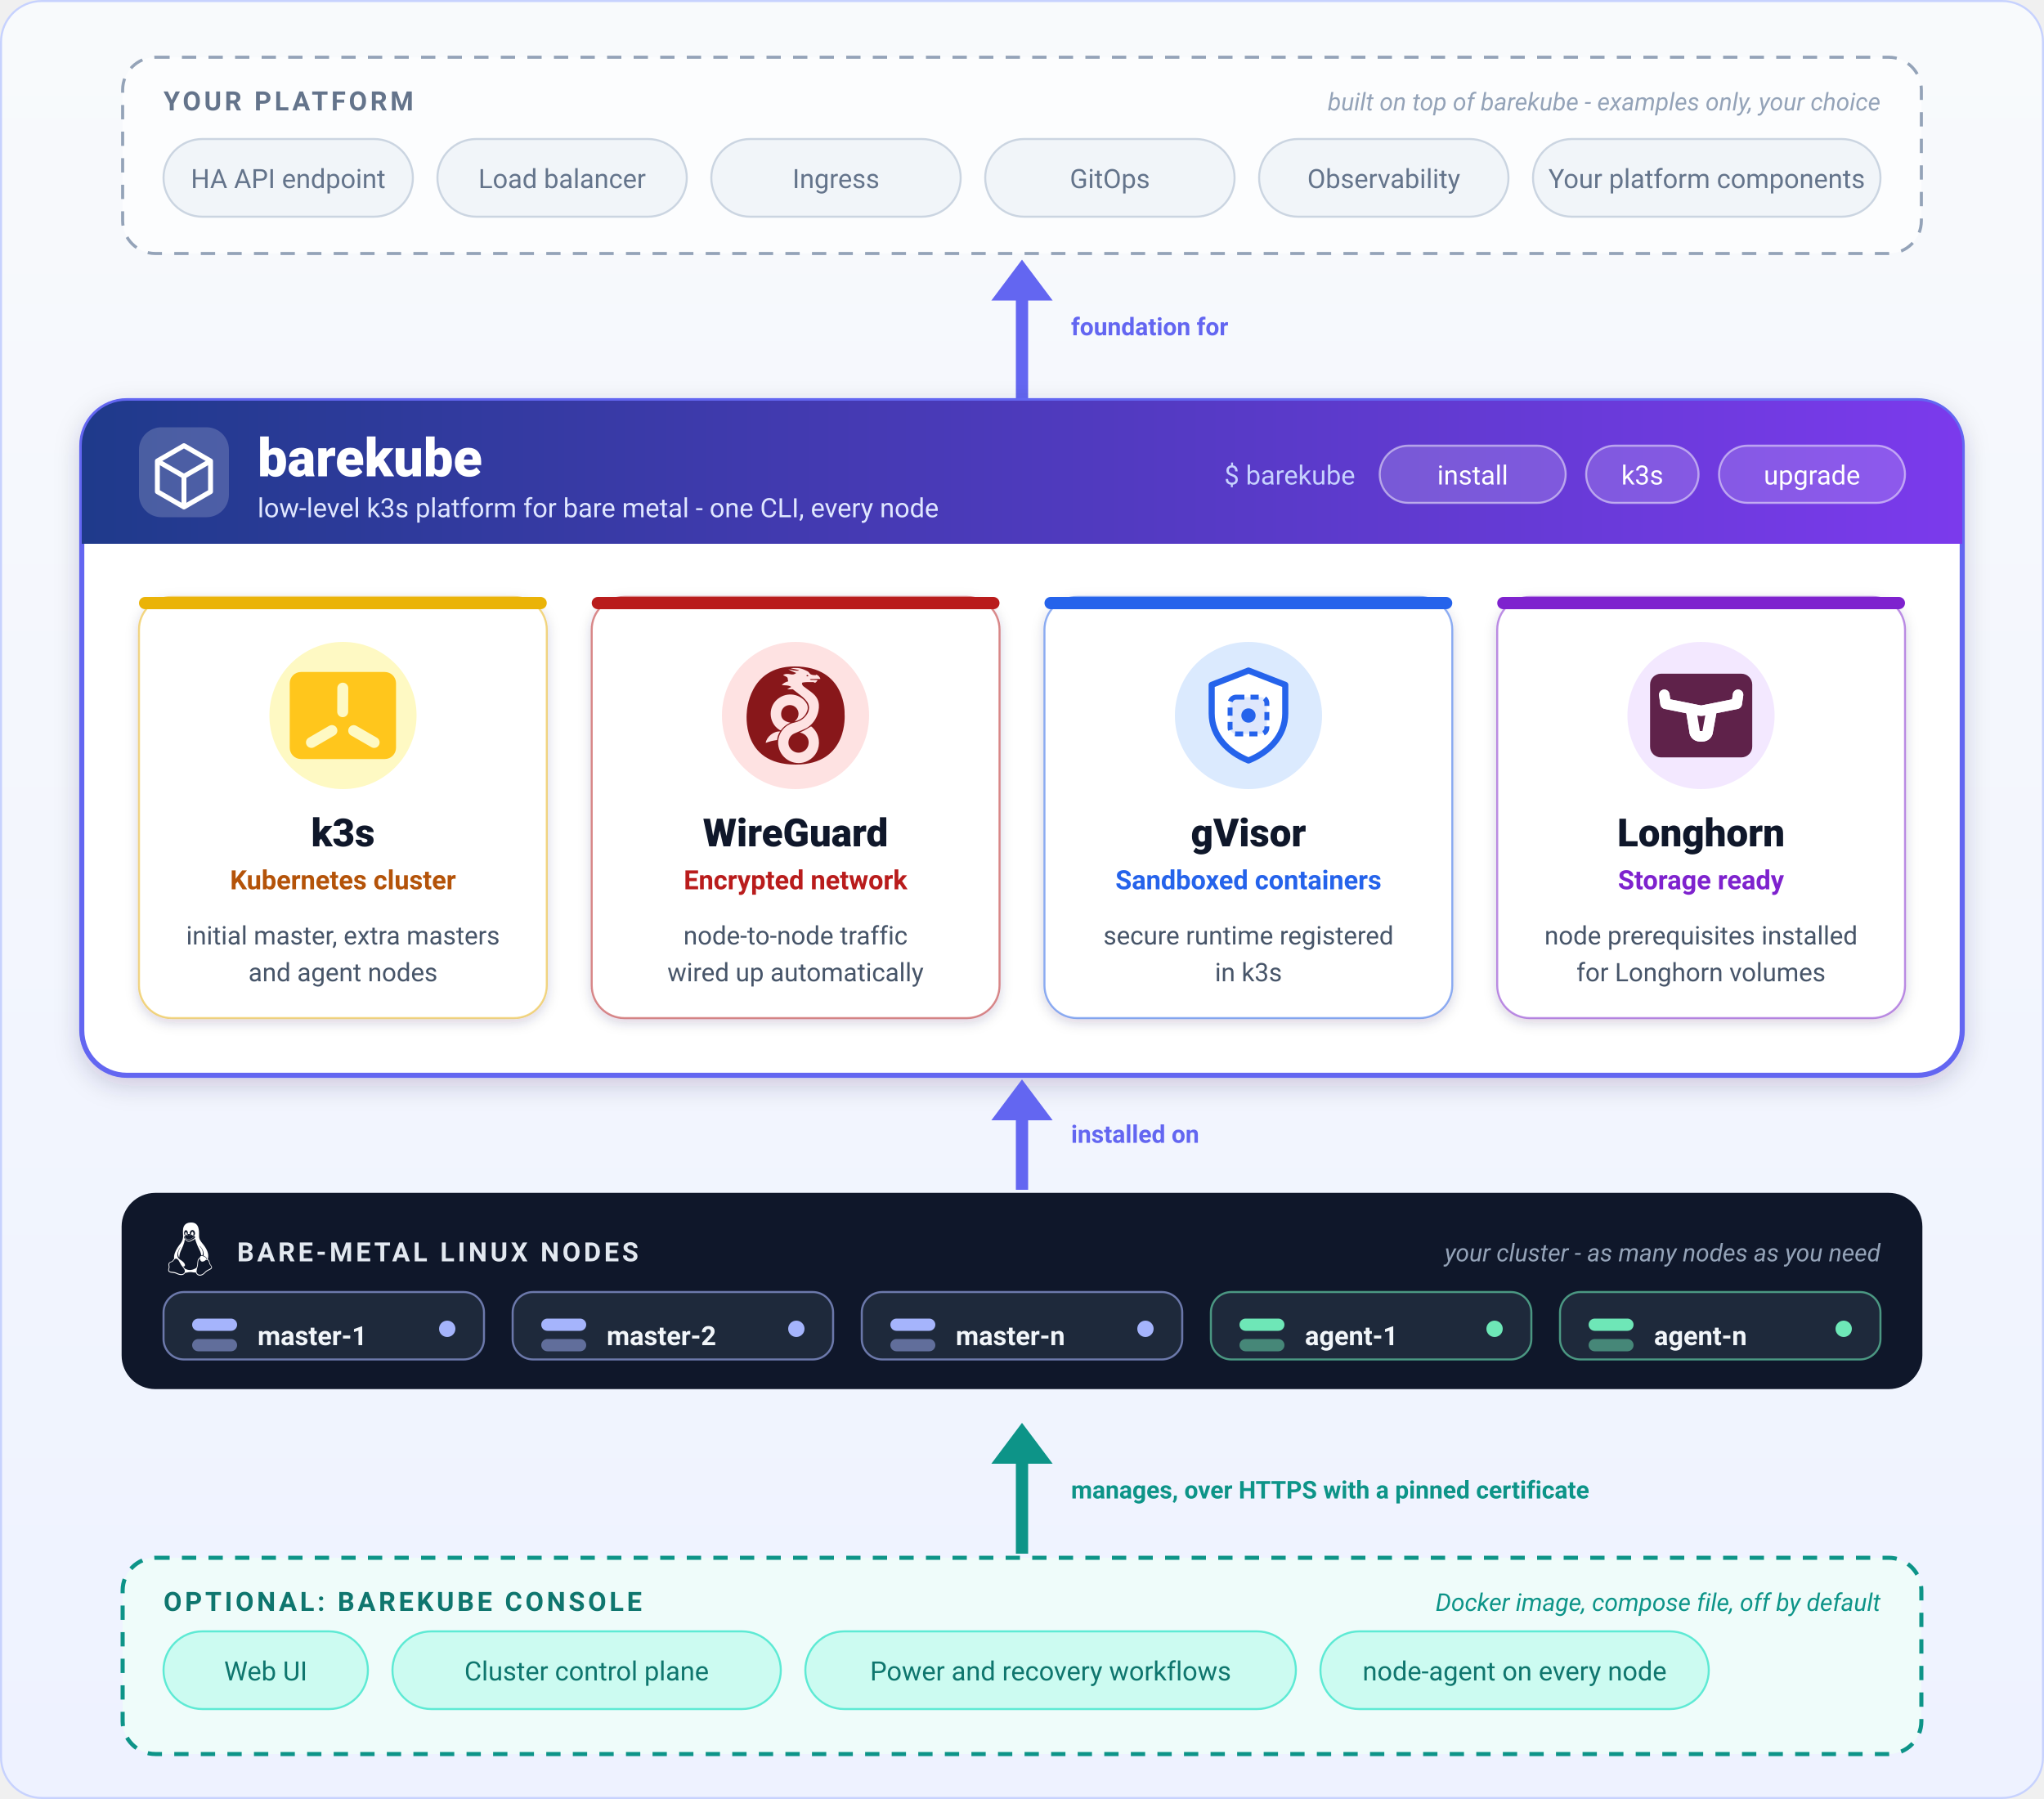
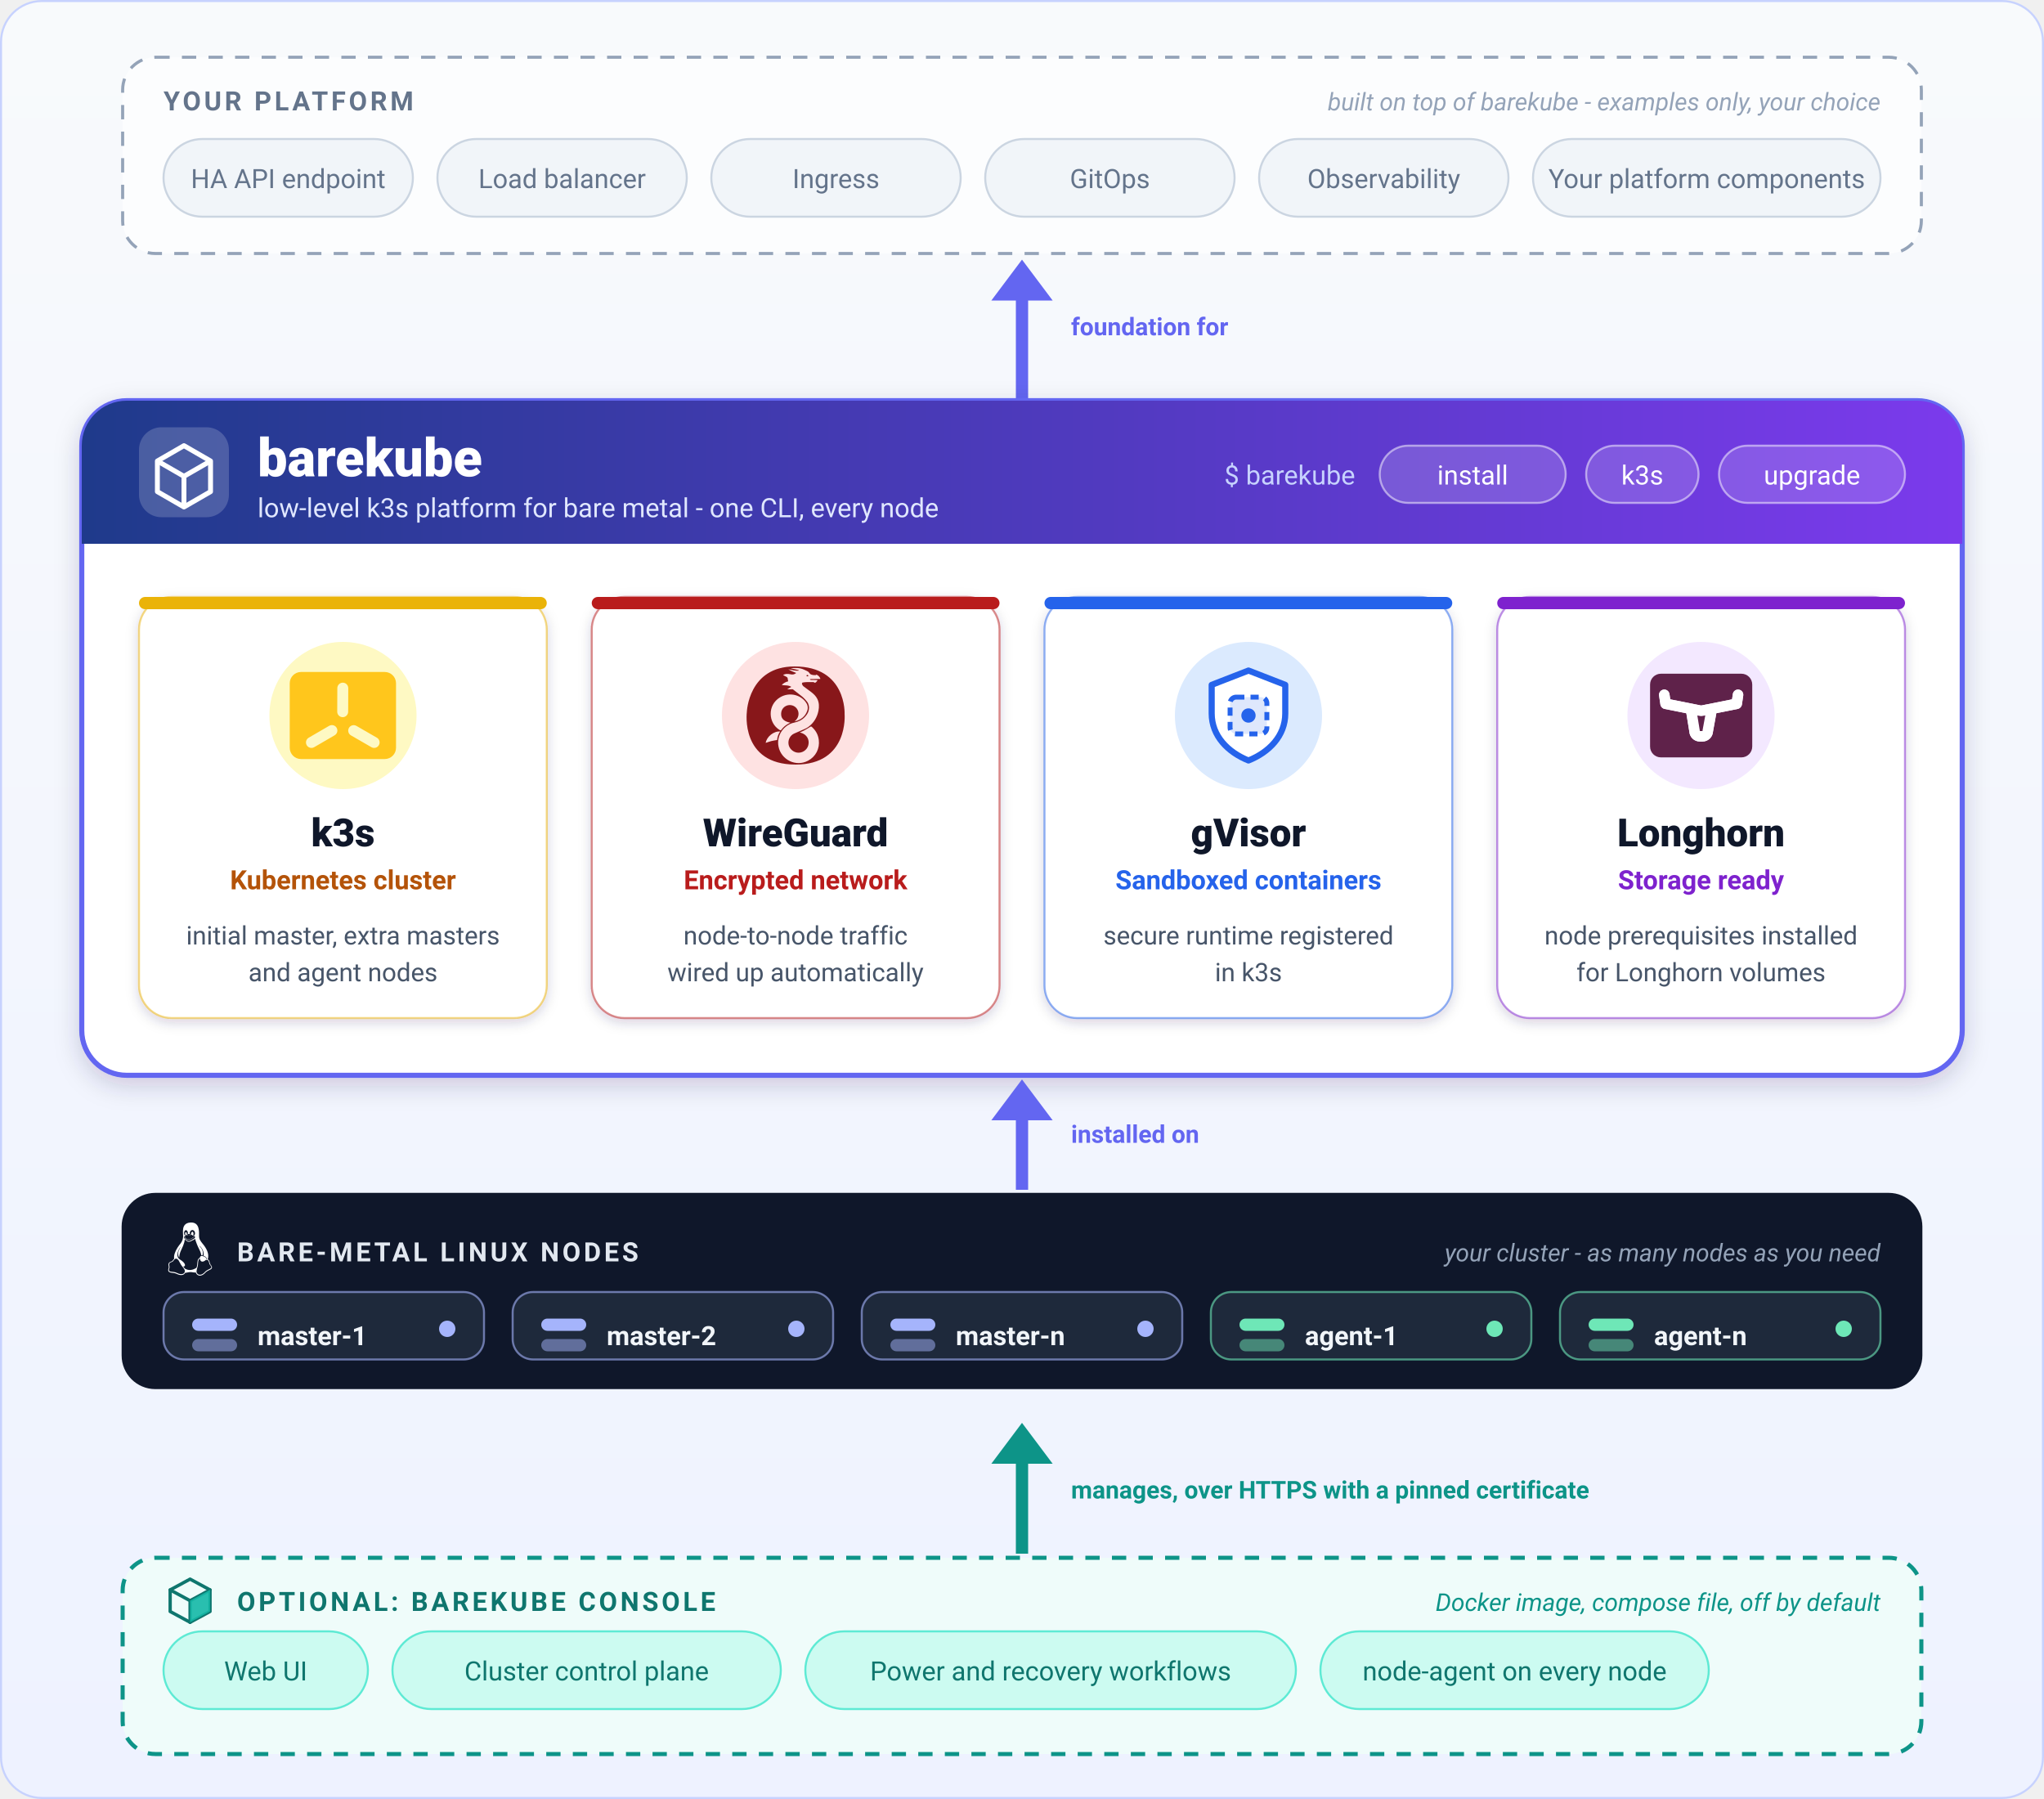
<svg xmlns="http://www.w3.org/2000/svg" viewBox="0 0 1000 880" width="1000" height="880" role="img" aria-labelledby="t d">
  <defs>
    <linearGradient id="hdr" x1="0" y1="0" x2="1" y2="0">
      <stop offset="0" stop-color="#1e3a8a" />
      <stop offset="1" stop-color="#7c3aed" />
    </linearGradient>
    <linearGradient id="bg" x1="0" y1="0" x2="0" y2="1">
      <stop offset="0" stop-color="#f8fafc" />
      <stop offset="1" stop-color="#eef2ff" />
    </linearGradient>
    <filter id="sh" x="-10%" y="-10%" width="120%" height="130%">
      <feDropShadow dx="0" dy="4" stdDeviation="6" flood-color="#1e1b4b" flood-opacity="0.18" />
    </filter>
    <filter id="shs" x="-10%" y="-10%" width="120%" height="130%">
      <feDropShadow dx="0" dy="2" stdDeviation="3" flood-color="#1e1b4b" flood-opacity="0.18" />
    </filter>
    <style>text{font-family:-apple-system,"Segoe UI",Roboto,Helvetica,Arial,sans-serif}</style>
  </defs>
  <rect x="0.5" y="0.5" width="999" height="879" rx="20" fill="url(#bg)" stroke="#c7d2fe" />
  <rect x="60" y="28" width="880" height="96" rx="16" fill="#ffffff" fill-opacity="0.6" stroke="#94a3b8" stroke-width="1.5" stroke-dasharray="7 6" />
  <text x="80" y="54" font-size="13" font-weight="700" letter-spacing="1.5" fill="#64748b">YOUR PLATFORM</text>
  <text x="920" y="54" text-anchor="end" font-size="12" fill="#94a3b8" font-style="italic">built on top of barekube - examples only, your choice</text>
  <rect x="80" y="68" width="122" height="38" rx="19" fill="#f1f5f9" stroke="#cbd5e1" />
  <text x="141.0" y="92" text-anchor="middle" font-size="13" fill="#64748b">HA API endpoint</text>
  <rect x="214" y="68" width="122" height="38" rx="19" fill="#f1f5f9" stroke="#cbd5e1" />
  <text x="275.0" y="92" text-anchor="middle" font-size="13" fill="#64748b">Load balancer</text>
  <rect x="348" y="68" width="122" height="38" rx="19" fill="#f1f5f9" stroke="#cbd5e1" />
  <text x="409.0" y="92" text-anchor="middle" font-size="13" fill="#64748b">Ingress</text>
  <rect x="482" y="68" width="122" height="38" rx="19" fill="#f1f5f9" stroke="#cbd5e1" />
  <text x="543.0" y="92" text-anchor="middle" font-size="13" fill="#64748b">GitOps</text>
  <rect x="616" y="68" width="122" height="38" rx="19" fill="#f1f5f9" stroke="#cbd5e1" />
  <text x="677.0" y="92" text-anchor="middle" font-size="13" fill="#64748b">Observability</text>
  <rect x="750" y="68" width="170" height="38" rx="19" fill="#f1f5f9" stroke="#cbd5e1" />
  <text x="835.0" y="92" text-anchor="middle" font-size="13" fill="#64748b">Your platform components</text>
  <path d="M497.0 198 V147 H485 L500 127 L515 147 H503.0 V198 Z" fill="#6366f1" />
  <text x="524" y="164" font-size="12" fill="#6366f1" font-weight="600">foundation for</text>
  <rect x="40" y="196" width="920" height="330" rx="22" fill="#ffffff" stroke="#6366f1" stroke-width="2.5" filter="url(#sh)" />
  <path d="M40 218 a22 22 0 0 1 22 -22 h876 a22 22 0 0 1 22 22 v48 h-920 z" fill="url(#hdr)" />
  <g transform="translate(68,209)">
    <rect width="44" height="44" rx="11" fill="#fff" fill-opacity="0.18" />
    <path d="M22 9 L35 16.5 V31.5 L22 39 L9 31.5 V16.5 Z" fill="none" stroke="#fff" stroke-width="2.4" stroke-linejoin="round" />
    <path d="M9 16.5 L22 24 L35 16.5 M22 24 V39" fill="none" stroke="#fff" stroke-width="2.4" stroke-linejoin="round" />
  </g>
  <text x="126" y="233" font-size="26" font-weight="800" fill="#fff">barekube</text>
  <text x="126" y="253" font-size="13" fill="#e0e7ff">low-level k3s platform for bare metal - one CLI, every node</text>
  <rect x="841" y="218" width="91" height="28" rx="14" fill="#fff" fill-opacity="0.16" stroke="#fff" stroke-opacity="0.5" />
  <text x="886.5" y="237" text-anchor="middle" font-size="13" font-family="ui-monospace,Menlo,Consolas,monospace" fill="#fff">upgrade</text>
  <rect x="776" y="218" width="55" height="28" rx="14" fill="#fff" fill-opacity="0.16" stroke="#fff" stroke-opacity="0.5" />
  <text x="803.5" y="237" text-anchor="middle" font-size="13" font-family="ui-monospace,Menlo,Consolas,monospace" fill="#fff">k3s</text>
  <rect x="675" y="218" width="91" height="28" rx="14" fill="#fff" fill-opacity="0.16" stroke="#fff" stroke-opacity="0.5" />
  <text x="720.5" y="237" text-anchor="middle" font-size="13" font-family="ui-monospace,Menlo,Consolas,monospace" fill="#fff">install</text>
  <text x="663" y="237" text-anchor="end" font-size="13" font-family="ui-monospace,Menlo,Consolas,monospace" fill="#c7d2fe">$ barekube</text>
  <g filter="url(#shs)">
    <rect x="68.0" y="292" width="199.5" height="206" rx="16" fill="#ffffff" stroke="#eab308" stroke-opacity="0.5" />
  </g>
  <rect x="68.0" y="292" width="199.5" height="6" rx="3" fill="#eab308" />
  <circle cx="167.8" cy="350" r="36" fill="#fef9c3" />
  <svg x="141.75" y="324" width="52" height="52" viewBox="0 0 194.256 159.089" preserveAspectRatio="xMidYMid meet">
    <path fill="#ffc61c" d="M173.695,0H20.561A20.621,20.621,0,0,0-0,20.561V138.528a20.621,20.621,0,0,0,20.561,20.561H173.695a20.621,20.621,0,0,0,20.561-20.561V20.561A20.621,20.621,0,0,0,173.695,0ZM82.083,115.687,44.711,137.405a10,10,0,1,1-10.049-17.292L72.034,98.395a10,10,0,1,1,10.049,17.292ZM96.785,82.598h-.045A10,10,0,0,1,86.784,72.554l.188-43.053a10.001,10.001,0,0,1,9.999-9.957h.045a10,10,0,0,1,9.956,10.043l-.188,43.053A10.001,10.001,0,0,1,96.785,82.598Zm66.125,51.157a9.996,9.996,0,0,1-13.66,3.66l-37.427-21.608a10,10,0,0,1,10-17.32l37.427,21.608A9.999,9.999,0,0,1,162.91,133.755Z" />
  </svg>
  <text x="167.8" y="414" text-anchor="middle" font-size="19" font-weight="800" fill="#0f172a">k3s</text>
  <text x="167.8" y="435" text-anchor="middle" font-size="13" font-weight="600" fill="#b45309">Kubernetes cluster</text>
  <text x="167.8" y="462" text-anchor="middle" font-size="12.5" fill="#475569">initial master, extra masters</text>
  <text x="167.8" y="480" text-anchor="middle" font-size="12.5" fill="#475569">and agent nodes</text>
  <g filter="url(#shs)">
    <rect x="289.5" y="292" width="199.5" height="206" rx="16" fill="#ffffff" stroke="#b91c1c" stroke-opacity="0.5" />
  </g>
  <rect x="289.5" y="292" width="199.5" height="6" rx="3" fill="#b91c1c" />
  <circle cx="389.2" cy="350" r="36" fill="#fee2e2" />
  <svg x="365.25" y="326" width="48" height="48" viewBox="0 0 24 24" preserveAspectRatio="xMidYMid meet">
    <path fill="#88171a" fill-rule="evenodd" d="M23.98 11.645S24.533 0 11.735 0C.418 0 .064 11.17.064 11.17S-1.6 24 11.997 24C25.04 24 23.98 11.645 23.98 11.645zM8.155 7.576c2.4-1.47 5.469-.571 6.618 1.638.218.419.246 1.063.108 1.503-.477 1.516-1.601 2.366-3.145 2.728.455-.39.817-.832.933-1.442a2.112 2.112 0 0 0-.364-1.677 2.14 2.14 0 0 0-2.465-.75c-.95.36-1.47 1.228-1.377 2.294.087.99.839 1.632 2.245 1.876-.21.111-.372.193-.53.281a5.113 5.113 0 0 0-1.644 1.43c-.143.192-.24.208-.458.075-2.827-1.729-3.009-6.067.078-7.956zM6.04 18.258c-.455.116-.895.286-1.359.438.227-1.532 2.021-2.943 3.539-2.782a3.91 3.91 0 0 0-.74 2.072c-.504.093-.98.155-1.44.272zM15.703 3.3c.448.017.898.01 1.347.02a2.324 2.324 0 0 1 .334.047 3.249 3.249 0 0 1-.34.434c-.16.15-.341.296-.573.069-.055-.055-.187-.042-.283-.044-.447-.005-.894-.02-1.34-.003a8.323 8.323 0 0 0-1.154.118c-.072.013-.178.25-.146.338.078.207.191.435.359.567.619.49 1.277.928 1.9 1.413.604.472 1.167.99 1.51 1.7.446.928.46 1.9.267 2.877-.322 1.63-1.147 2.98-2.483 3.962-.538.395-1.205.62-1.821.903-.543.25-1.1.465-1.644.712-.98.446-1.53 1.51-1.369 2.615.149 1.015 1.04 1.862 2.059 2.037 1.223.21 2.486-.586 2.785-1.83.336-1.397-.423-2.646-1.845-3.024l-.256-.066c.38-.17.708-.291 1.012-.458q.793-.437 1.558-.925c.15-.096.231-.096.36.014.977.846 1.56 1.898 1.724 3.187.27 2.135-.74 4.096-2.646 5.101-2.948 1.555-6.557-.215-7.208-3.484-.558-2.8 1.418-5.34 3.797-5.83 1.023-.211 1.958-.637 2.685-1.425.47-.508.697-.944.775-1.141a3.165 3.165 0 0 0 .217-1.158 2.71 2.71 0 0 0-.237-.992c-.248-.566-1.2-1.466-1.435-1.656l-2.24-1.754c-.079-.065-.168-.06-.36-.047-.23.016-.815.048-1.067-.018.204-.155.76-.38 1-.56-.726-.49-1.554-.314-2.315-.46.176-.328 1.046-.831 1.541-.888a7.323 7.323 0 0 0-.135-.822c-.03-.111-.154-.22-.263-.283-.262-.154-.541-.281-.843-.434a1.755 1.755 0 0 1 .906-.28 3.385 3.385 0 0 1 .908.088c.54.123.97.042 1.399-.324-.338-.136-.676-.26-1.003-.407a9.843 9.843 0 0 1-.942-.493c.85.118 1.671.437 2.54.32l.022-.118-2.018-.47c1.203-.11 2.323-.128 3.384.388.299.146.61.266.897.432.14.08.233.24.348.365.09.098.164.23.276.29.424.225.89.234 1.366.223l.01-.16c.479.15 1.017.702 1.017 1.105-.776 0-1.55-.003-2.325.004-.083 0-.165.061-.247.094.078.046.155.128.235.131z M14.703 2.153a.118.118 0 0 0-.016.19.179.179 0 0 0 .246.065c.075-.038.148-.078.238-.125-.072-.062-.13-.114-.19-.163-.106-.087-.193-.032-.278.033z" />
  </svg>
  <text x="389.2" y="414" text-anchor="middle" font-size="19" font-weight="800" fill="#0f172a">WireGuard</text>
  <text x="389.2" y="435" text-anchor="middle" font-size="13" font-weight="600" fill="#b91c1c">Encrypted network</text>
  <text x="389.2" y="462" text-anchor="middle" font-size="12.5" fill="#475569">node-to-node traffic</text>
  <text x="389.2" y="480" text-anchor="middle" font-size="12.5" fill="#475569">wired up automatically</text>
  <g filter="url(#shs)">
    <rect x="511.0" y="292" width="199.5" height="206" rx="16" fill="#ffffff" stroke="#2563eb" stroke-opacity="0.5" />
  </g>
  <rect x="511.0" y="292" width="199.5" height="6" rx="3" fill="#2563eb" />
  <circle cx="610.8" cy="350" r="36" fill="#dbeafe" />
  <g transform="translate(586.8,326)">
    <path d="M24 2 L42 9 V23 C42 34 34 42 24 46 C14 42 6 34 6 23 V9 Z" fill="#fff" stroke="#2563eb" stroke-width="3" stroke-linejoin="round" />
    <rect x="15" y="15" width="18" height="18" rx="3" fill="#2563eb" fill-opacity="0.15" stroke="#2563eb" stroke-width="2.4" stroke-dasharray="4 3" />
    <circle cx="24" cy="24" r="3.5" fill="#2563eb" />
  </g>
  <text x="610.8" y="414" text-anchor="middle" font-size="19" font-weight="800" fill="#0f172a">gVisor</text>
  <text x="610.8" y="435" text-anchor="middle" font-size="13" font-weight="600" fill="#2563eb">Sandboxed containers</text>
  <text x="610.8" y="462" text-anchor="middle" font-size="12.5" fill="#475569">secure runtime registered</text>
  <text x="610.8" y="480" text-anchor="middle" font-size="12.5" fill="#475569">in k3s</text>
  <g filter="url(#shs)">
    <rect x="732.5" y="292" width="199.5" height="206" rx="16" fill="#ffffff" stroke="#7e22ce" stroke-opacity="0.5" />
  </g>
  <rect x="732.5" y="292" width="199.5" height="6" rx="3" fill="#7e22ce" />
  <circle cx="832.2" cy="350" r="36" fill="#f3e8ff" />
  <svg x="806.25" y="324" width="52" height="52" viewBox="0 0 356.98 294.48" preserveAspectRatio="xMidYMid meet">
    <path fill="#5f224a" d="M313.862,6.87H43.379A36.423,36.423,0,0,0,7.062,43.186V251.554A36.423,36.423,0,0,0,43.379,287.87h270.483a36.423,36.423,0,0,0,36.316-36.316V43.186A36.423,36.423,0,0,0,313.862,6.87Zm6.106,73.418-.004.027L315.545,110.342a17.664,17.664,0,0,1-14.017,14.75L229.697,139.433c-.012.072-.015.143-.028.215L218.424,201.205a35.373,35.373,0,0,1-35.278,33.459H174.092a35.372,35.372,0,0,1-35.288-33.662l-9.964-61.309L55.712,125.092A17.664,17.664,0,0,1,41.695,110.342L37.276,80.315A17.663,17.663,0,0,1,72.226,75.171l2.606,17.715L178.62,113.607,282.408,92.886,285.014,75.171a17.663,17.663,0,1,1,34.954,5.117Z" />
    <path fill="#fff" d="M305.05,60.253A17.663,17.663,0,0,0,285.014,75.171l-2.606,17.715L178.62,113.607,74.832,92.886,72.226,75.171a17.663,17.663,0,0,0-34.95,5.144L41.695,110.342a17.664,17.664,0,0,0,14.017,14.75l73.128,14.6,9.964,61.309a35.372,35.372,0,0,0,35.288,33.662h9.054A35.373,35.373,0,0,0,218.424,201.205L229.669,139.648c.013-.072.016-.143.028-.215l71.831-14.341a17.664,17.664,0,0,0,14.017-14.75l4.419-30.027.004-.027A17.663,17.663,0,0,0,305.05,60.253ZM183.434,196.163a17.66,17.66,0,0,0-.288,3.175h-9.054a17.532,17.532,0,0,0-.229-2.834l-8.034-49.427,9.333,1.863a17.681,17.681,0,0,0,6.917,0l10.361-2.069Z" />
    <path fill="#5f224a" d="M178.62,149.282a17.679,17.679,0,0,1-3.458-.342l-9.333-1.863,8.034,49.427a17.532,17.532,0,0,1,.229,2.834h9.054a17.66,17.66,0,0,1,.288-3.175l9.005-49.291-10.361,2.069A17.679,17.679,0,0,1,178.62,149.282Z" />
  </svg>
  <text x="832.2" y="414" text-anchor="middle" font-size="19" font-weight="800" fill="#0f172a">Longhorn</text>
  <text x="832.2" y="435" text-anchor="middle" font-size="13" font-weight="600" fill="#7e22ce">Storage ready</text>
  <text x="832.2" y="462" text-anchor="middle" font-size="12.5" fill="#475569">node prerequisites installed</text>
  <text x="832.2" y="480" text-anchor="middle" font-size="12.5" fill="#475569">for Longhorn volumes</text>
  <path d="M497.0 582 V548 H485 L500 528 L515 548 H503.0 V582 Z" fill="#6366f1" />
  <text x="524" y="559" font-size="12" fill="#6366f1" font-weight="600">installed on</text>
  <rect x="60" y="584" width="880" height="95" rx="16" fill="#0f172a" stroke="#0f172a" />
  <svg x="80" y="598" width="26" height="26" viewBox="0 0 24 24" preserveAspectRatio="xMidYMid meet">
    <path fill="#fff" d="M12.504 0c-.155 0-.315.008-.48.021-4.226.333-3.105 4.807-3.17 6.298-.076 1.092-.3 1.953-1.05 3.02-.885 1.051-2.127 2.75-2.716 4.521-.278.832-.41 1.684-.287 2.489a.424.424 0 00-.11.135c-.26.268-.45.6-.663.839-.199.199-.485.267-.797.4-.313.136-.658.269-.864.68-.09.189-.136.394-.132.602 0 .199.027.4.055.536.058.399.116.728.04.97-.249.68-.28 1.145-.106 1.484.174.334.535.47.94.601.81.2 1.91.135 2.774.6.926.466 1.866.67 2.616.47.526-.116.97-.464 1.208-.946.587-.003 1.23-.269 2.26-.334.699-.058 1.574.267 2.577.2.025.134.063.198.114.333l.003.003c.391.778 1.113 1.132 1.884 1.071.771-.06 1.592-.536 2.257-1.306.631-.765 1.683-1.084 2.378-1.503.348-.199.629-.469.649-.853.023-.4-.2-.811-.714-1.376v-.097l-.003-.003c-.17-.2-.25-.535-.338-.926-.085-.401-.182-.786-.492-1.046h-.003c-.059-.054-.123-.067-.188-.135a.357.357 0 00-.19-.064c.431-1.278.264-2.55-.173-3.694-.533-1.41-1.465-2.638-2.175-3.483-.796-1.005-1.576-1.957-1.56-3.368.026-2.152.236-6.133-3.544-6.139zm.529 3.405h.013c.213 0 .396.062.584.198.19.135.33.332.438.533.105.259.158.459.166.724 0-.02.006-.04.006-.06v.105a.086.086 0 01-.004-.021l-.004-.024a1.807 1.807 0 01-.15.706.953.953 0 01-.213.335.71.71 0 00-.088-.042c-.104-.045-.198-.064-.284-.133a1.312 1.312 0 00-.22-.066c.05-.06.146-.133.183-.198.053-.128.082-.264.088-.402v-.02a1.21 1.21 0 00-.061-.4c-.045-.134-.101-.2-.183-.333-.084-.066-.167-.132-.267-.132h-.016c-.093 0-.176.03-.262.132a.8.8 0 00-.205.334 1.18 1.18 0 00-.09.4v.019c.002.089.008.179.02.267-.193-.067-.438-.135-.607-.202a1.635 1.635 0 01-.018-.2v-.02a1.772 1.772 0 01.15-.768c.082-.22.232-.406.43-.533a.985.985 0 01.594-.2zm-2.962.059h.036c.142 0 .27.048.399.135.146.129.264.288.344.465.09.199.14.4.153.667v.004c.007.134.006.2-.002.266v.08c-.03.007-.056.018-.083.024-.152.055-.274.135-.393.2.012-.09.013-.18.003-.267v-.015c-.012-.133-.04-.2-.082-.333a.613.613 0 00-.166-.267.248.248 0 00-.183-.064h-.021c-.071.006-.13.04-.186.132a.552.552 0 00-.12.27.944.944 0 00-.023.33v.015c.012.135.037.2.08.334.046.134.098.2.166.268.01.009.02.018.034.024-.07.057-.117.07-.176.136a.304.304 0 01-.131.068 2.62 2.62 0 01-.275-.402 1.772 1.772 0 01-.155-.667 1.759 1.759 0 01.08-.668 1.43 1.43 0 01.283-.535c.128-.133.26-.2.418-.2zm1.37 1.706c.332 0 .733.065 1.216.399.293.2.523.269 1.052.468h.003c.255.136.405.266.478.399v-.131a.571.571 0 01.016.47c-.123.31-.516.643-1.063.842v.002c-.268.135-.501.333-.775.465-.276.135-.588.292-1.012.267a1.139 1.139 0 01-.448-.067 3.566 3.566 0 01-.322-.198c-.195-.135-.363-.332-.612-.465v-.005h-.005c-.4-.246-.616-.512-.686-.71-.07-.268-.005-.47.193-.6.224-.135.38-.271.483-.336.104-.074.143-.102.176-.131h.002v-.003c.169-.202.436-.47.839-.601.139-.036.294-.065.466-.065zm2.8 2.142c.358 1.417 1.196 3.475 1.735 4.473.286.534.855 1.659 1.102 3.024.156-.005.33.018.513.064.646-1.671-.546-3.467-1.089-3.966-.22-.2-.232-.335-.123-.335.59.534 1.365 1.572 1.646 2.757.13.535.16 1.104.021 1.67.067.028.135.06.205.067 1.032.534 1.413.938 1.23 1.537v-.043c-.06-.003-.12 0-.18 0h-.016c.151-.467-.182-.825-1.065-1.224-.915-.4-1.646-.336-1.77.465-.008.043-.013.066-.018.135-.068.023-.139.053-.209.064-.43.268-.662.669-.793 1.187-.13.533-.17 1.156-.205 1.869v.003c-.02.334-.17.838-.319 1.35-1.5 1.072-3.58 1.538-5.348.334a2.645 2.645 0 00-.402-.533 1.45 1.45 0 00-.275-.333c.182 0 .338-.03.465-.067a.615.615 0 00.314-.334c.108-.267 0-.697-.345-1.163-.345-.467-.931-.995-1.788-1.521-.63-.4-.986-.87-1.15-1.396-.165-.534-.143-1.085-.015-1.645.245-1.07.873-2.11 1.274-2.763.107-.065.037.135-.408.974-.396.751-1.14 2.497-.122 3.854a8.123 8.123 0 01.647-2.876c.564-1.278 1.743-3.504 1.836-5.268.048.036.217.135.289.202.218.133.38.333.59.465.21.201.477.335.876.335.039.003.075.006.11.006.412 0 .73-.134.997-.268.29-.134.52-.334.74-.4h.005c.467-.135.835-.402 1.044-.7zm2.185 8.958c.037.6.343 1.245.882 1.377.588.134 1.434-.333 1.791-.765l.211-.01c.315-.007.577.01.847.268l.003.003c.208.199.305.53.391.876.085.4.154.78.409 1.066.486.527.645.906.636 1.14l.003-.007v.018l-.003-.012c-.015.262-.185.396-.498.595-.63.401-1.746.712-2.457 1.57-.618.737-1.37 1.14-2.036 1.191-.664.053-1.237-.2-1.574-.898l-.005-.003c-.21-.4-.12-1.025.056-1.69.176-.668.428-1.344.463-1.897.037-.714.076-1.335.195-1.814.12-.465.308-.797.641-.984l.045-.022zm-10.814.049h.01c.053 0 .105.005.157.014.376.055.706.333 1.023.752l.91 1.664.003.003c.243.533.754 1.064 1.189 1.637.434.598.77 1.131.729 1.57v.006c-.057.744-.48 1.148-1.125 1.294-.645.135-1.52.002-2.395-.464-.968-.536-2.118-.469-2.857-.602-.369-.066-.61-.2-.723-.4-.11-.2-.113-.602.123-1.23v-.004l.002-.003c.117-.334.03-.752-.027-1.118-.055-.401-.083-.71.043-.94.16-.334.396-.4.69-.533.294-.135.64-.202.915-.47h.002v-.002c.256-.268.445-.601.668-.838.19-.201.38-.336.663-.336zm7.159-9.074c-.435.201-.945.535-1.488.535-.542 0-.97-.267-1.28-.466-.154-.134-.28-.268-.373-.335-.164-.134-.144-.333-.074-.333.109.016.129.134.199.2.096.066.215.2.36.333.292.2.68.467 1.167.467.485 0 1.053-.267 1.398-.466.195-.135.445-.334.648-.467.156-.136.149-.267.279-.267.128.016.034.134-.147.332a8.097 8.097 0 01-.69.468zm-1.082-1.583V5.64c-.006-.02.013-.042.029-.05.074-.043.18-.027.26.004.063 0 .16.067.15.135-.006.049-.085.066-.135.066-.055 0-.092-.043-.141-.068-.052-.018-.146-.008-.163-.065zm-.551 0c-.02.058-.113.049-.166.066-.047.025-.086.068-.14.068-.05 0-.13-.02-.136-.068-.01-.066.088-.133.15-.133.08-.031.184-.047.259-.005.019.009.036.03.03.05v.02h.003z" />
  </svg>
  <text x="116" y="617" font-size="13" font-weight="700" letter-spacing="1.5" fill="#e2e8f0">BARE-METAL LINUX NODES</text>
  <text x="920" y="617" text-anchor="end" font-size="12" fill="#94a3b8" font-style="italic">your cluster - as many nodes as you need</text>
  <rect x="80.0" y="632" width="156.8" height="33" rx="10" fill="#1e293b" stroke="#a5b4fc" stroke-opacity="0.6" />
  <rect x="94.0" y="645" width="22" height="6" rx="3" fill="#a5b4fc" />
  <rect x="94.0" y="655" width="22" height="6" rx="3" fill="#a5b4fc" fill-opacity="0.5" />
  <circle cx="218.8" cy="650" r="4" fill="#a5b4fc" />
  <text x="126.0" y="658" font-size="13" font-weight="700" fill="#f1f5f9">master-1</text>
  <rect x="250.8" y="632" width="156.8" height="33" rx="10" fill="#1e293b" stroke="#a5b4fc" stroke-opacity="0.6" />
  <rect x="264.8" y="645" width="22" height="6" rx="3" fill="#a5b4fc" />
  <rect x="264.8" y="655" width="22" height="6" rx="3" fill="#a5b4fc" fill-opacity="0.5" />
  <circle cx="389.6" cy="650" r="4" fill="#a5b4fc" />
  <text x="296.8" y="658" font-size="13" font-weight="700" fill="#f1f5f9">master-2</text>
  <rect x="421.6" y="632" width="156.8" height="33" rx="10" fill="#1e293b" stroke="#a5b4fc" stroke-opacity="0.6" />
  <rect x="435.6" y="645" width="22" height="6" rx="3" fill="#a5b4fc" />
  <rect x="435.6" y="655" width="22" height="6" rx="3" fill="#a5b4fc" fill-opacity="0.5" />
  <circle cx="560.4" cy="650" r="4" fill="#a5b4fc" />
  <text x="467.6" y="658" font-size="13" font-weight="700" fill="#f1f5f9">master-n</text>
  <rect x="592.4" y="632" width="156.8" height="33" rx="10" fill="#1e293b" stroke="#6ee7b7" stroke-opacity="0.6" />
  <rect x="606.4" y="645" width="22" height="6" rx="3" fill="#6ee7b7" />
  <rect x="606.4" y="655" width="22" height="6" rx="3" fill="#6ee7b7" fill-opacity="0.5" />
  <circle cx="731.2" cy="650" r="4" fill="#6ee7b7" />
  <text x="638.4" y="658" font-size="13" font-weight="700" fill="#f1f5f9">agent-1</text>
  <rect x="763.2" y="632" width="156.8" height="33" rx="10" fill="#1e293b" stroke="#6ee7b7" stroke-opacity="0.6" />
  <rect x="777.2" y="645" width="22" height="6" rx="3" fill="#6ee7b7" />
  <rect x="777.2" y="655" width="22" height="6" rx="3" fill="#6ee7b7" fill-opacity="0.5" />
  <circle cx="902.0" cy="650" r="4" fill="#6ee7b7" />
  <text x="809.2" y="658" font-size="13" font-weight="700" fill="#f1f5f9">agent-n</text>
  <path d="M497.0 760 V716 H485 L500 696 L515 716 H503.0 V760 Z" fill="#0d9488" />
  <text x="524" y="733" font-size="12" fill="#0d9488" font-weight="600">manages, over HTTPS with a pinned certificate</text>
  <rect x="60" y="762" width="880" height="96" rx="16" fill="#f0fdfa" fill-opacity="0.9" stroke="#0d9488" stroke-width="2" stroke-dasharray="7 6" />
-   <text x="80" y="788" font-size="13" font-weight="700" letter-spacing="1.5" fill="#0f766e">OPTIONAL: BAREKUBE CONSOLE</text>
+   <svg x="80" y="770" width="26" height="26" viewBox="0 0 32 32" fill="none" stroke="#0f766e" stroke-width="2" stroke-linejoin="round" stroke-linecap="round">
+     <path d="M16 3 28 9.5v13L16 29 4 22.5v-13z" />
+     <path d="M4 9.5 16 16l12-6.5M16 16v13" />
+     <path d="M16 16 28 9.5v13L16 29z" fill="#14b8a6" stroke="none" opacity=".9" />
+   </svg>
+   <text x="116" y="788" font-size="13" font-weight="700" letter-spacing="1.5" fill="#0f766e">OPTIONAL: BAREKUBE CONSOLE</text>
  <text x="920" y="788" text-anchor="end" font-size="12" fill="#0d9488" font-style="italic">Docker image, compose file, off by default</text>
  <rect x="80" y="798" width="100" height="38" rx="19" fill="#ccfbf1" stroke="#5eead4" />
  <text x="130.0" y="822" text-anchor="middle" font-size="13" fill="#0f766e">Web UI</text>
  <rect x="192" y="798" width="190" height="38" rx="19" fill="#ccfbf1" stroke="#5eead4" />
  <text x="287.0" y="822" text-anchor="middle" font-size="13" fill="#0f766e">Cluster control plane</text>
  <rect x="394" y="798" width="240" height="38" rx="19" fill="#ccfbf1" stroke="#5eead4" />
  <text x="514.0" y="822" text-anchor="middle" font-size="13" fill="#0f766e">Power and recovery workflows</text>
  <rect x="646" y="798" width="190" height="38" rx="19" fill="#ccfbf1" stroke="#5eead4" />
  <text x="741.0" y="822" text-anchor="middle" font-size="13" fill="#0f766e">node-agent on every node</text>
</svg>
